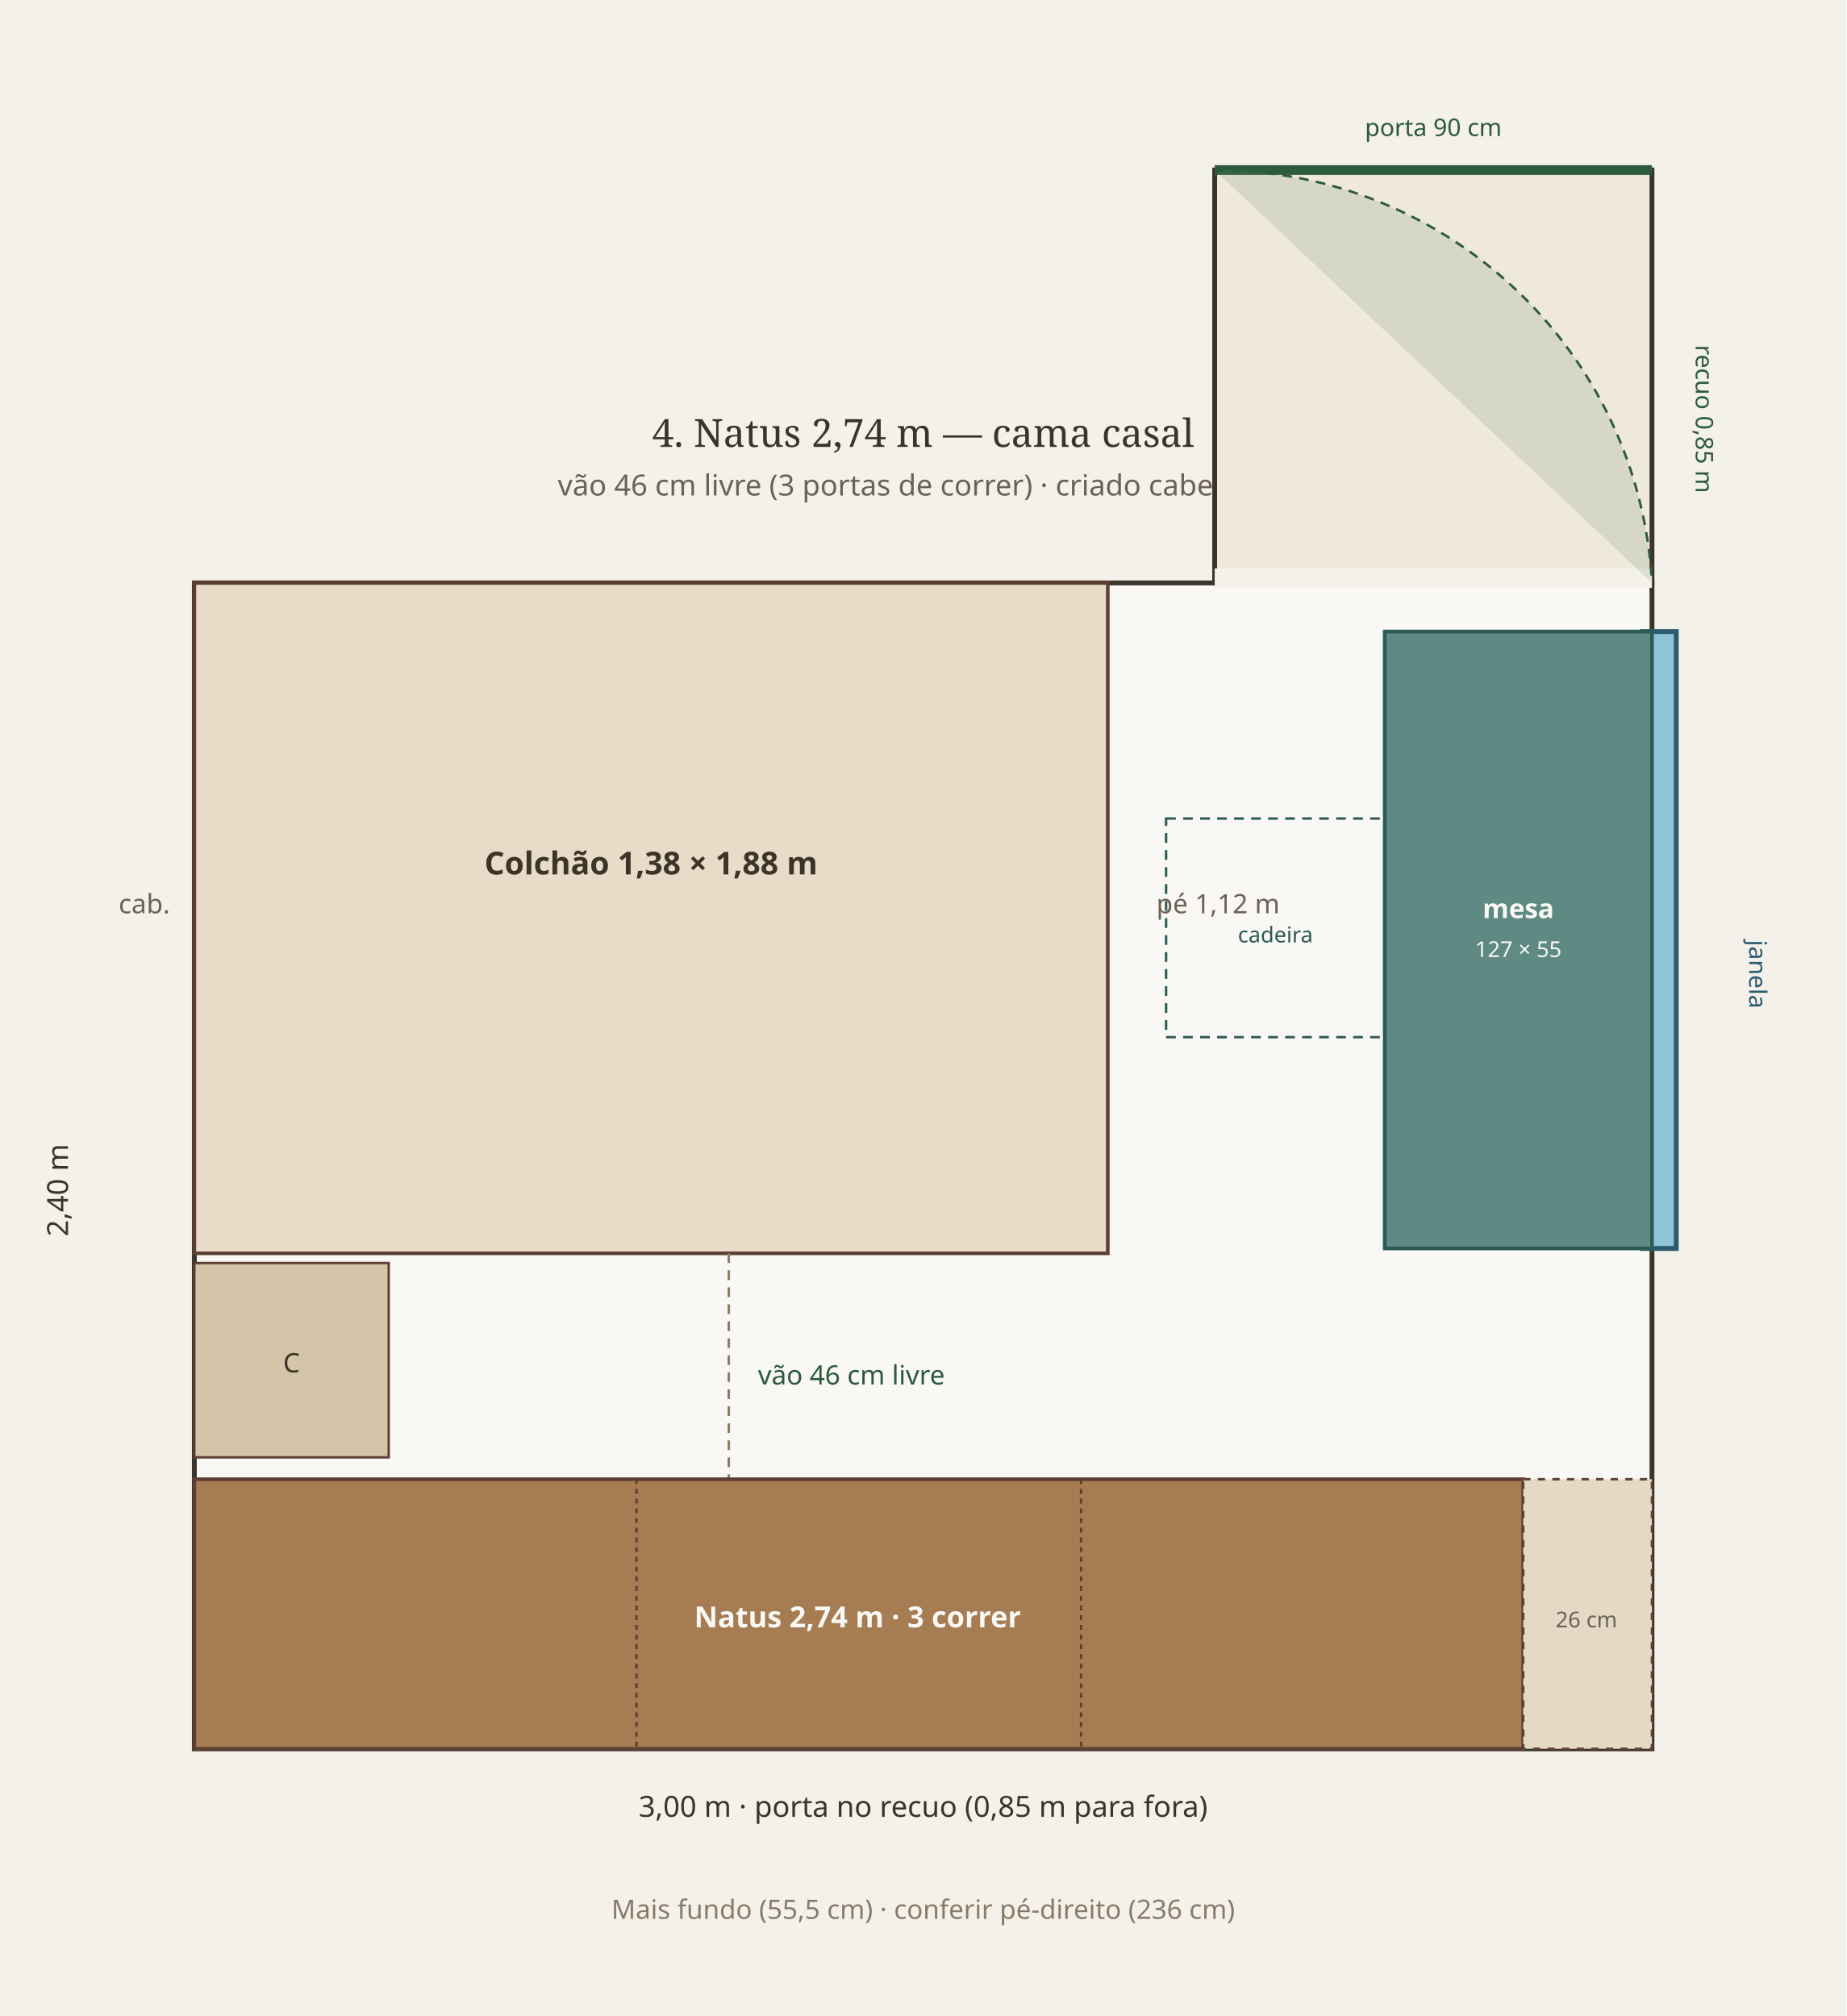
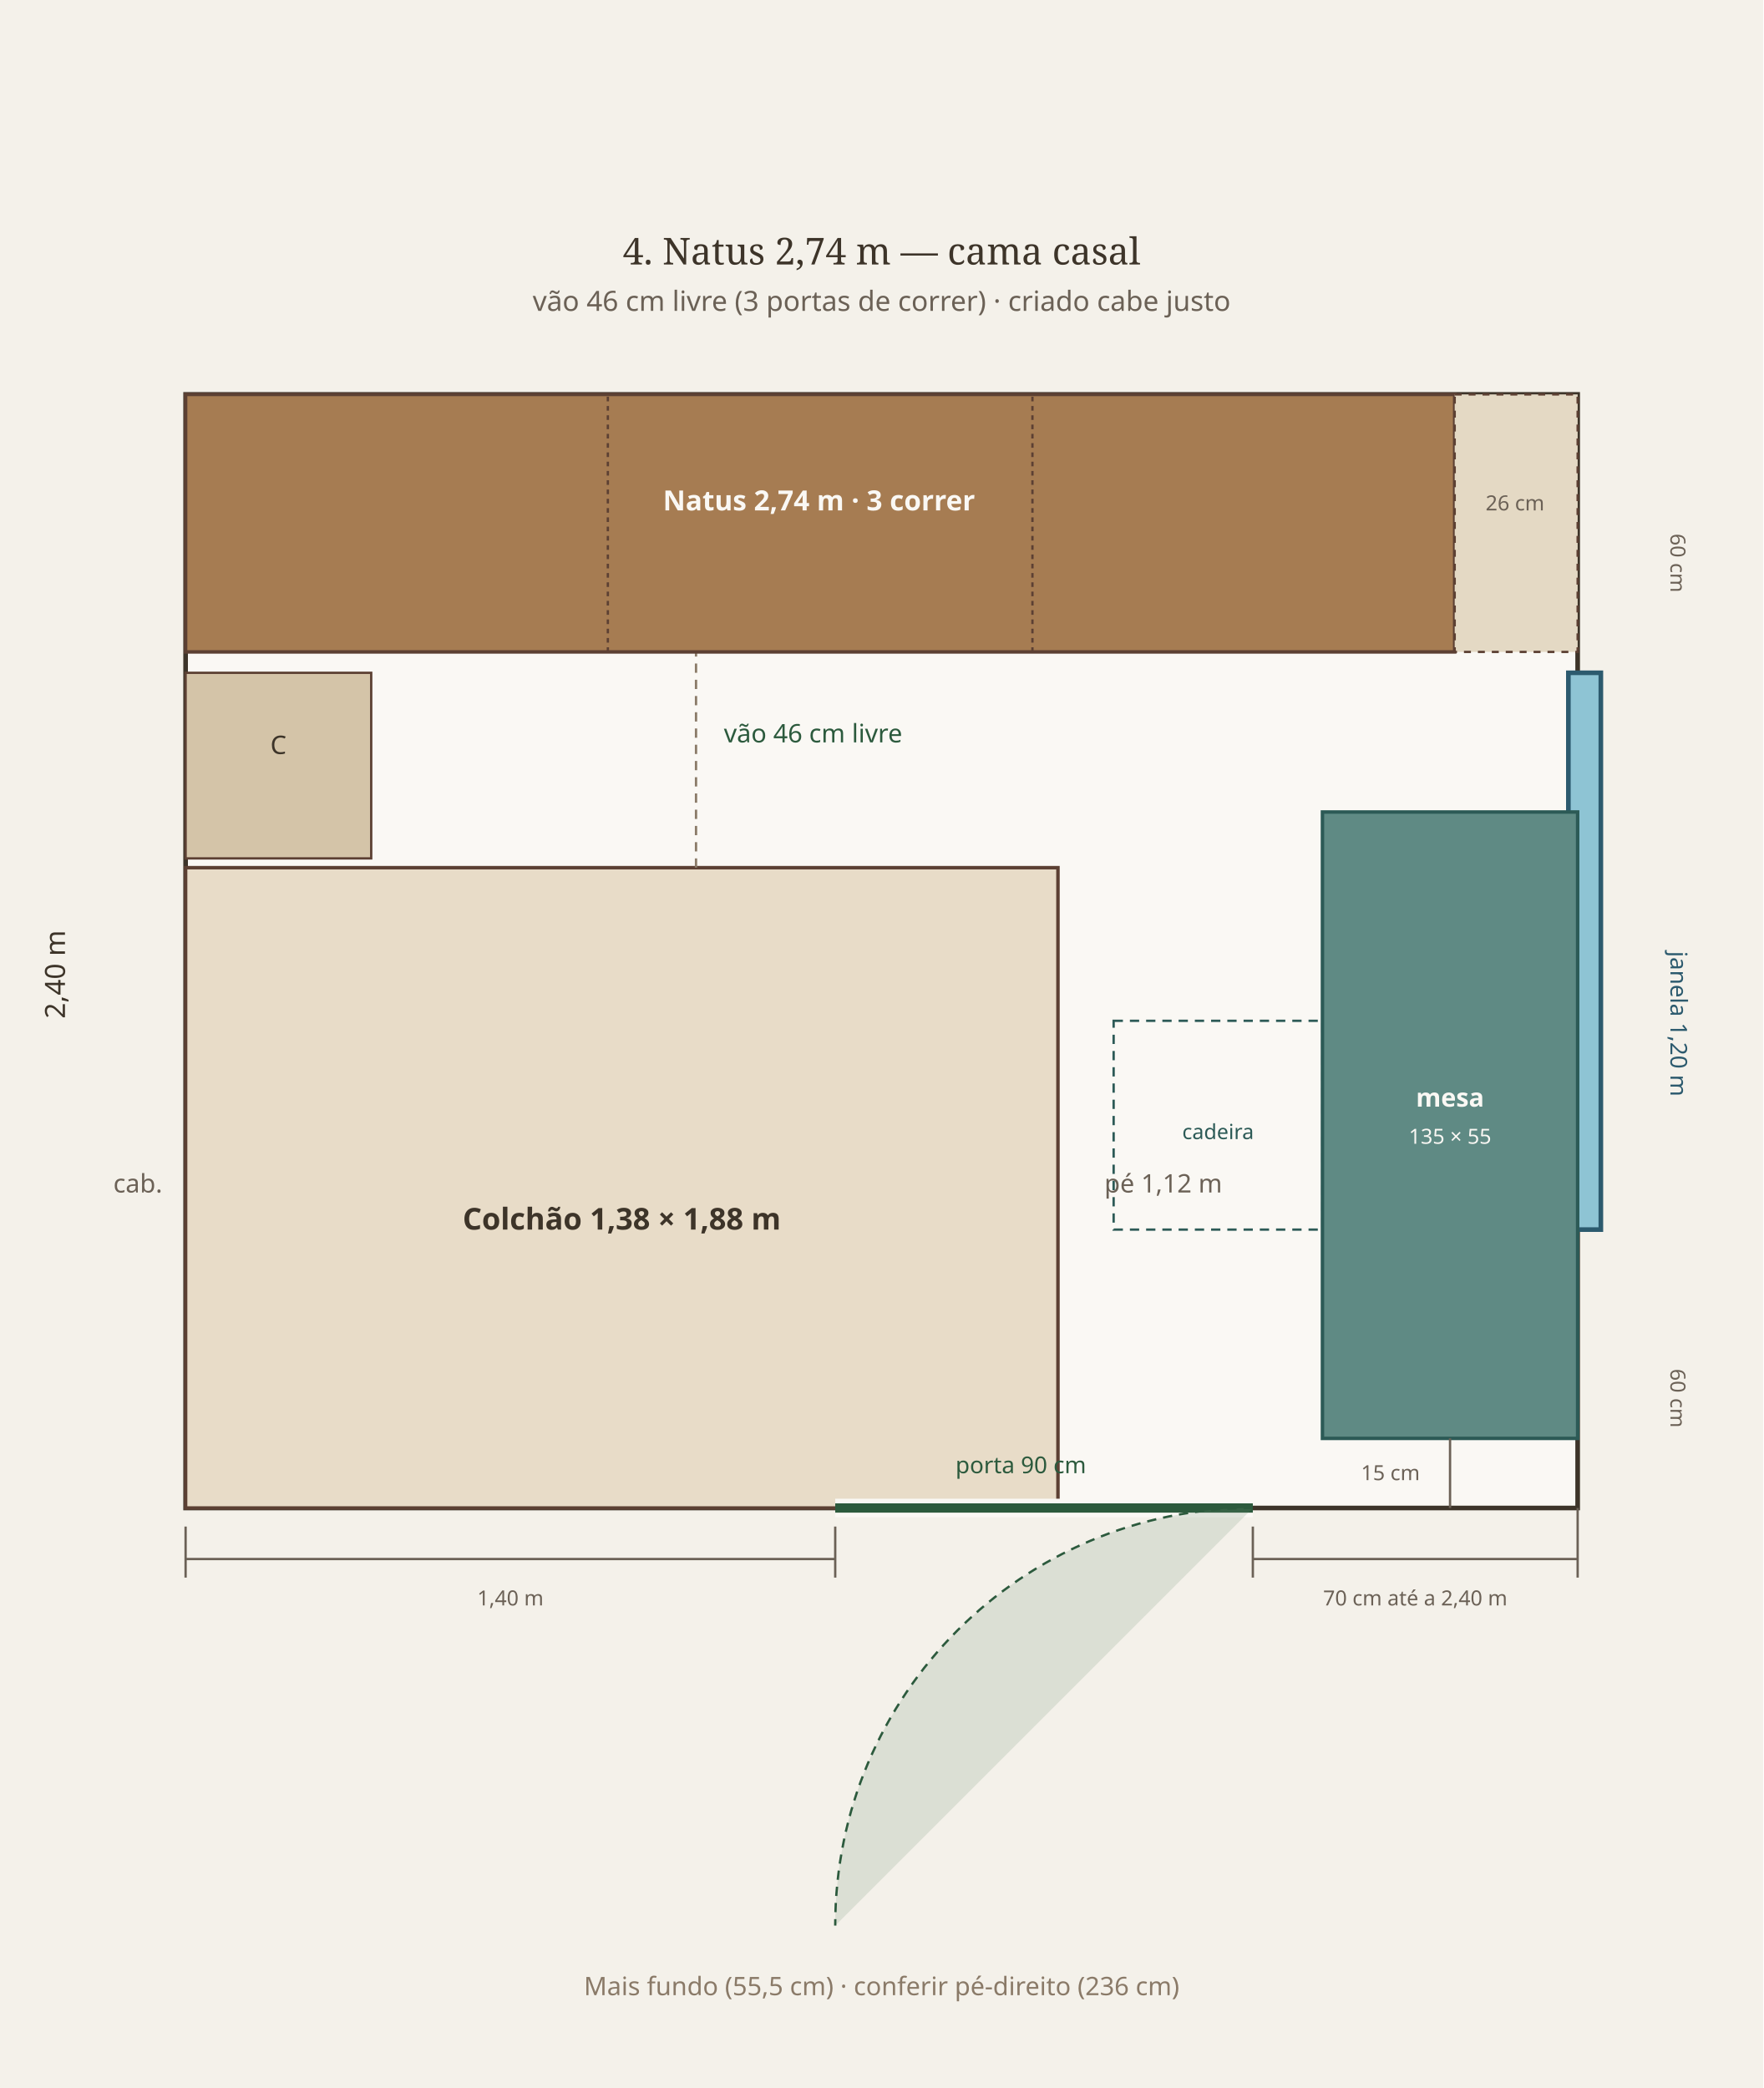
- <svg xmlns="http://www.w3.org/2000/svg" viewBox="0 -150 760 830" role="img">
-   <rect x="0" y="-150" width="760" height="830" fill="#f4f1ea" />
+ <svg xmlns="http://www.w3.org/2000/svg" viewBox="0 -80 760 900" role="img">
+   <rect x="0" y="-80" width="760" height="900" fill="#f4f1ea" />
  <text x="380" y="34" text-anchor="middle" font-family="Georgia, serif" font-size="16" fill="#3d3429">4. Natus 2,74 m — cama casal</text>
  <text x="380" y="54" text-anchor="middle" font-family="system-ui, sans-serif" font-size="12" fill="#6b6156">vão 46 cm livre (3 portas de correr) · criado cabe justo</text>
  <rect x="80" y="90" width="600" height="480" fill="#faf8f4" stroke="#3d3429" stroke-width="2" />
-   <rect x="80" y="90" width="376" height="276" fill="#e8dcc8" stroke="#5c4033" stroke-width="1.5" />
-   <text x="268" y="210" text-anchor="middle" font-family="system-ui, sans-serif" font-size="13" fill="#3d3429" font-weight="600">Colchão 1,38 × 1,88 m</text>
-   <text x="70" y="226" text-anchor="end" font-family="system-ui, sans-serif" font-size="11" fill="#6b6156">cab.</text>
-   <text x="476" y="226" font-family="system-ui, sans-serif" font-size="11" fill="#6b6156">pé 1,12 m</text>
-   <rect x="80" y="370" width="80" height="80" fill="#d4c4a8" stroke="#5c4033" />
-   <text x="120" y="415" text-anchor="middle" font-family="system-ui, sans-serif" font-size="11" fill="#3d3429">C</text>
-   <line x1="300" y1="366" x2="300" y2="459" stroke="#8a7a68" stroke-dasharray="4 3" />
-   <text x="312" y="420" font-family="system-ui, sans-serif" font-size="11" fill="#2c5a3d">vão 46 cm livre</text>
-   <rect x="80" y="459" width="547" height="111" fill="#a67c52" stroke="#5c4033" stroke-width="1.5" />
-   <line x1="262" y1="459" x2="262" y2="570" stroke="#5c4033" stroke-dasharray="2 2" />
-   <line x1="445" y1="459" x2="445" y2="570" stroke="#5c4033" stroke-dasharray="2 2" />
-   <text x="353" y="520" text-anchor="middle" font-family="system-ui, sans-serif" font-size="12" fill="#faf8f4" font-weight="600">Natus 2,74 m · 3 correr</text>
-   <rect x="627" y="459" width="53" height="111" fill="#e4d9c4" stroke="#5c4033" stroke-dasharray="3 3" />
-   <text x="653" y="520" text-anchor="middle" font-family="system-ui, sans-serif" font-size="9" fill="#6b6156">26 cm</text>
-   <rect x="500" y="-80" width="180" height="170" fill="#efe8dc" stroke="#3d3429" stroke-width="2" />
-   <rect x="500" y="84" width="180" height="8" fill="#f4f1ea" />
-   <line x1="500" y1="-80" x2="680" y2="-80" stroke="#2c5a3d" stroke-width="4" />
-   <path d="M500 -80 A180 180 0 0 1 680 90" fill="#6b8f71" fill-opacity="0.18" stroke="#2c5a3d" stroke-dasharray="4 3" />
-   <text x="590" y="-94" text-anchor="middle" font-family="system-ui, sans-serif" font-size="10" fill="#2c5a3d">porta 90 cm</text>
-   <text x="698" y="-8" font-family="system-ui, sans-serif" font-size="10" fill="#2c5a3d" transform="rotate(90 698 -8)">recuo 0,85 m</text>
-   <rect x="676" y="110" width="14" height="254" fill="#8ec4d4" stroke="#2c5a6e" stroke-width="2" />
-   <text x="720" y="237" font-family="system-ui, sans-serif" font-size="10" fill="#2c5a6e" transform="rotate(90 720 237)">janela</text>
-   <rect x="570" y="110" width="110" height="254" fill="#5f8a84" stroke="#2c5a56" stroke-width="1.5" />
-   <text x="625" y="228" text-anchor="middle" font-family="system-ui, sans-serif" font-size="11" fill="#faf8f4" font-weight="600">mesa</text>
-   <text x="625" y="244" text-anchor="middle" font-family="system-ui, sans-serif" font-size="9" fill="#faf8f4">127 × 55</text>
-   <rect x="480" y="187" width="90" height="90" fill="none" stroke="#2c5a56" stroke-dasharray="4 3" />
-   <text x="525" y="238" text-anchor="middle" font-family="system-ui, sans-serif" font-size="9" fill="#2c5a56">cadeira</text>
-   <text x="380" y="598" text-anchor="middle" font-family="system-ui, sans-serif" font-size="12" fill="#3d3429">3,00 m · porta no recuo (0,85 m para fora)</text>
+   <rect x="80" y="294" width="376" height="276" fill="#e8dcc8" stroke="#5c4033" stroke-width="1.5" />
+   <text x="268" y="450" text-anchor="middle" font-family="system-ui, sans-serif" font-size="13" fill="#3d3429" font-weight="600">Colchão 1,38 × 1,88 m</text>
+   <text x="70" y="434" text-anchor="end" font-family="system-ui, sans-serif" font-size="11" fill="#6b6156">cab.</text>
+   <text x="476" y="434" font-family="system-ui, sans-serif" font-size="11" fill="#6b6156">pé 1,12 m</text>
+   <rect x="80" y="210" width="80" height="80" fill="#d4c4a8" stroke="#5c4033" />
+   <text x="120" y="245" text-anchor="middle" font-family="system-ui, sans-serif" font-size="11" fill="#3d3429">C</text>
+   <line x1="300" y1="294" x2="300" y2="201" stroke="#8a7a68" stroke-dasharray="4 3" />
+   <text x="312" y="240" font-family="system-ui, sans-serif" font-size="11" fill="#2c5a3d">vão 46 cm livre</text>
+   <rect x="80" y="90" width="547" height="111" fill="#a67c52" stroke="#5c4033" stroke-width="1.5" />
+   <line x1="262" y1="201" x2="262" y2="90" stroke="#5c4033" stroke-dasharray="2 2" />
+   <line x1="445" y1="201" x2="445" y2="90" stroke="#5c4033" stroke-dasharray="2 2" />
+   <text x="353" y="140" text-anchor="middle" font-family="system-ui, sans-serif" font-size="12" fill="#faf8f4" font-weight="600">Natus 2,74 m · 3 correr</text>
+   <rect x="627" y="90" width="53" height="111" fill="#e4d9c4" stroke="#5c4033" stroke-dasharray="3 3" />
+   <text x="653" y="140" text-anchor="middle" font-family="system-ui, sans-serif" font-size="9" fill="#6b6156">26 cm</text>
+   <rect x="360" y="566" width="180" height="8" fill="#faf8f4" />
+   <line x1="360" y1="570" x2="540" y2="570" stroke="#2c5a3d" stroke-width="4" />
+   <path d="M540 570 A180 180 0 0 0 360 750" fill="#6b8f71" fill-opacity="0.18" stroke="#2c5a3d" stroke-dasharray="4 3" />
+   <text x="440" y="555" text-anchor="middle" font-family="system-ui, sans-serif" font-size="10" fill="#2c5a3d">porta 90 cm</text>
+   <line x1="80" y1="578" x2="80" y2="600" stroke="#6b6156" />
+   <line x1="360" y1="578" x2="360" y2="600" stroke="#6b6156" />
+   <line x1="80" y1="592" x2="360" y2="592" stroke="#6b6156" />
+   <text x="220" y="612" text-anchor="middle" font-family="system-ui, sans-serif" font-size="9" fill="#6b6156">1,40 m</text>
+   <line x1="540" y1="578" x2="540" y2="600" stroke="#6b6156" />
+   <line x1="680" y1="570" x2="680" y2="600" stroke="#6b6156" />
+   <line x1="540" y1="592" x2="680" y2="592" stroke="#6b6156" />
+   <text x="610" y="612" text-anchor="middle" font-family="system-ui, sans-serif" font-size="9" fill="#6b6156">70 cm até a 2,40 m</text>
+   <rect x="676" y="210" width="14" height="240" fill="#8ec4d4" stroke="#2c5a6e" stroke-width="2" />
+   <text x="720" y="150" font-family="system-ui, sans-serif" font-size="9" fill="#6b6156" transform="rotate(90 720 150)">60 cm</text>
+   <text x="720" y="330" font-family="system-ui, sans-serif" font-size="10" fill="#2c5a6e" transform="rotate(90 720 330)">janela 1,20 m</text>
+   <text x="720" y="510" font-family="system-ui, sans-serif" font-size="9" fill="#6b6156" transform="rotate(90 720 510)">60 cm</text>
+   <rect x="570" y="270" width="110" height="270" fill="#5f8a84" stroke="#2c5a56" stroke-width="1.5" />
+   <text x="625" y="397" text-anchor="middle" font-family="system-ui, sans-serif" font-size="11" fill="#faf8f4" font-weight="600">mesa</text>
+   <text x="625" y="413" text-anchor="middle" font-family="system-ui, sans-serif" font-size="9" fill="#faf8f4">135 × 55</text>
+   <rect x="480" y="360" width="90" height="90" fill="none" stroke="#2c5a56" stroke-dasharray="4 3" />
+   <text x="525" y="411" text-anchor="middle" font-family="system-ui, sans-serif" font-size="9" fill="#2c5a56">cadeira</text>
+   <line x1="625" y1="540" x2="625" y2="570" stroke="#6b6156" />
+   <text x="612" y="558" text-anchor="end" font-family="system-ui, sans-serif" font-size="9" fill="#6b6156">15 cm</text>
  <text x="28" y="340" text-anchor="middle" font-family="system-ui, sans-serif" font-size="12" fill="#3d3429" transform="rotate(-90 28 340)">2,40 m</text>
-   <text x="380" y="640" text-anchor="middle" font-family="system-ui, sans-serif" font-size="11" fill="#8a7a68">Mais fundo (55,5 cm) · conferir pé-direito (236 cm)</text>
+   <text x="380" y="780" text-anchor="middle" font-family="system-ui, sans-serif" font-size="11" fill="#8a7a68">Mais fundo (55,5 cm) · conferir pé-direito (236 cm)</text>
</svg>
